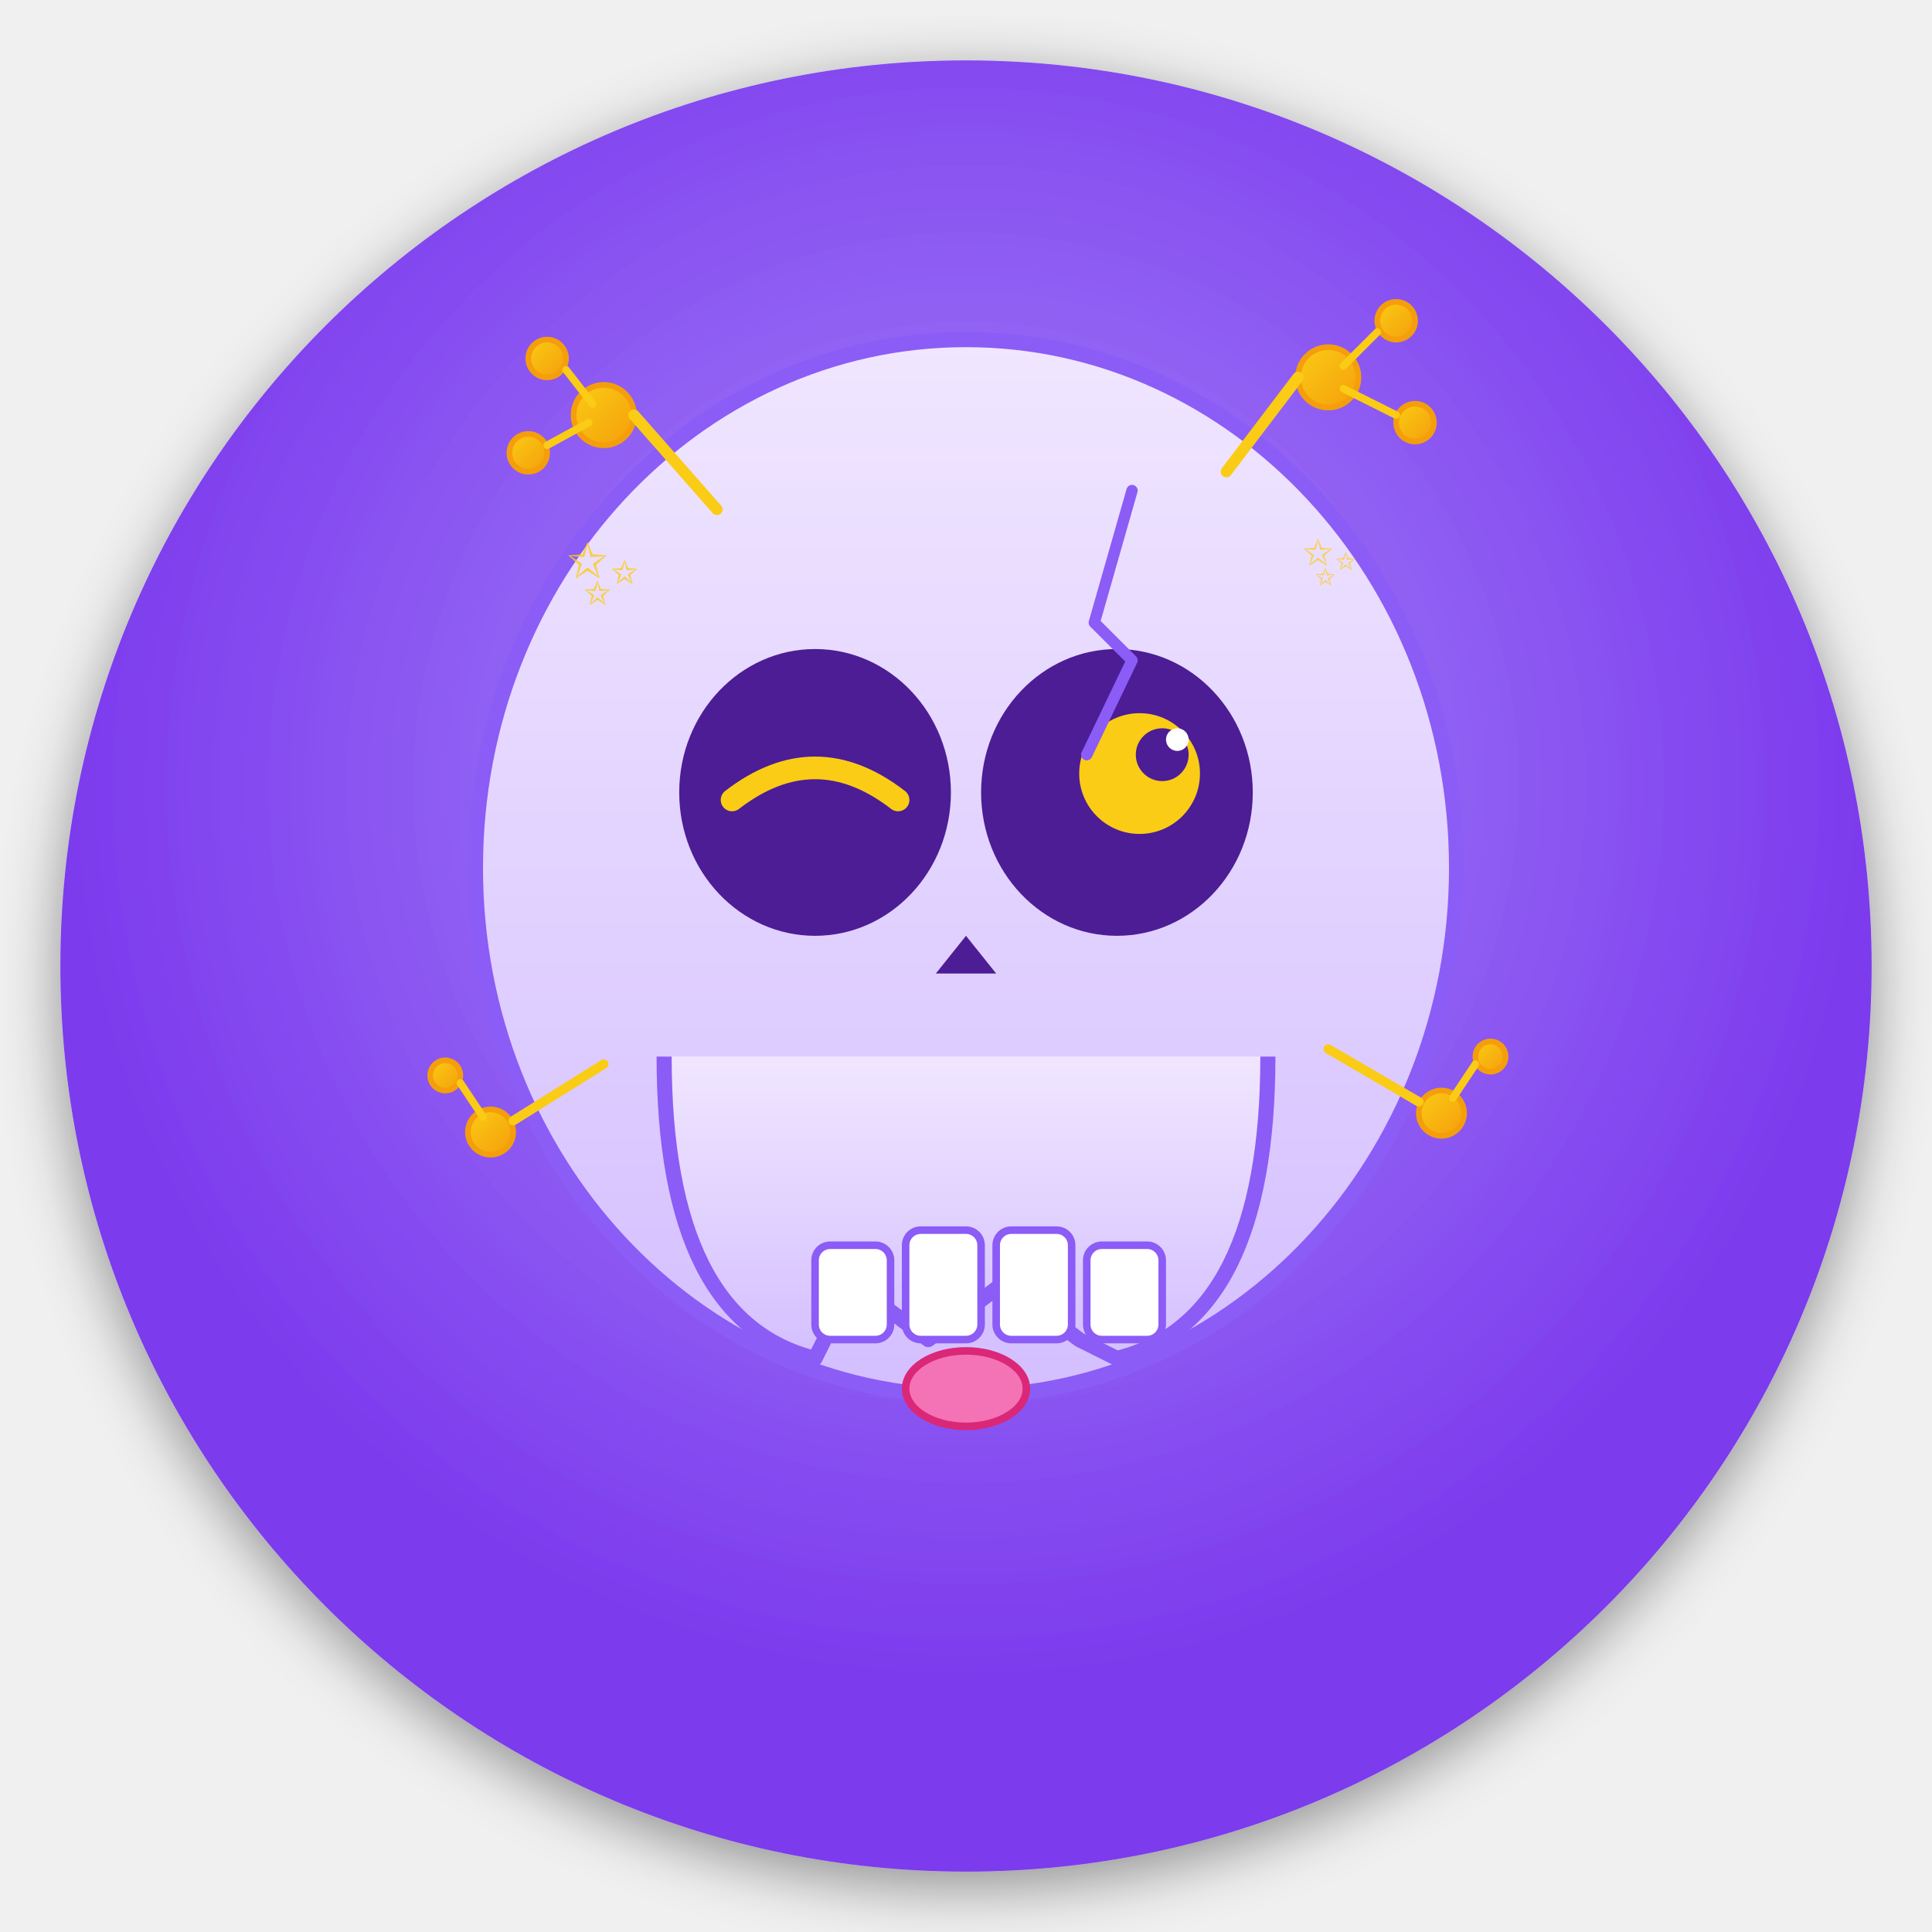
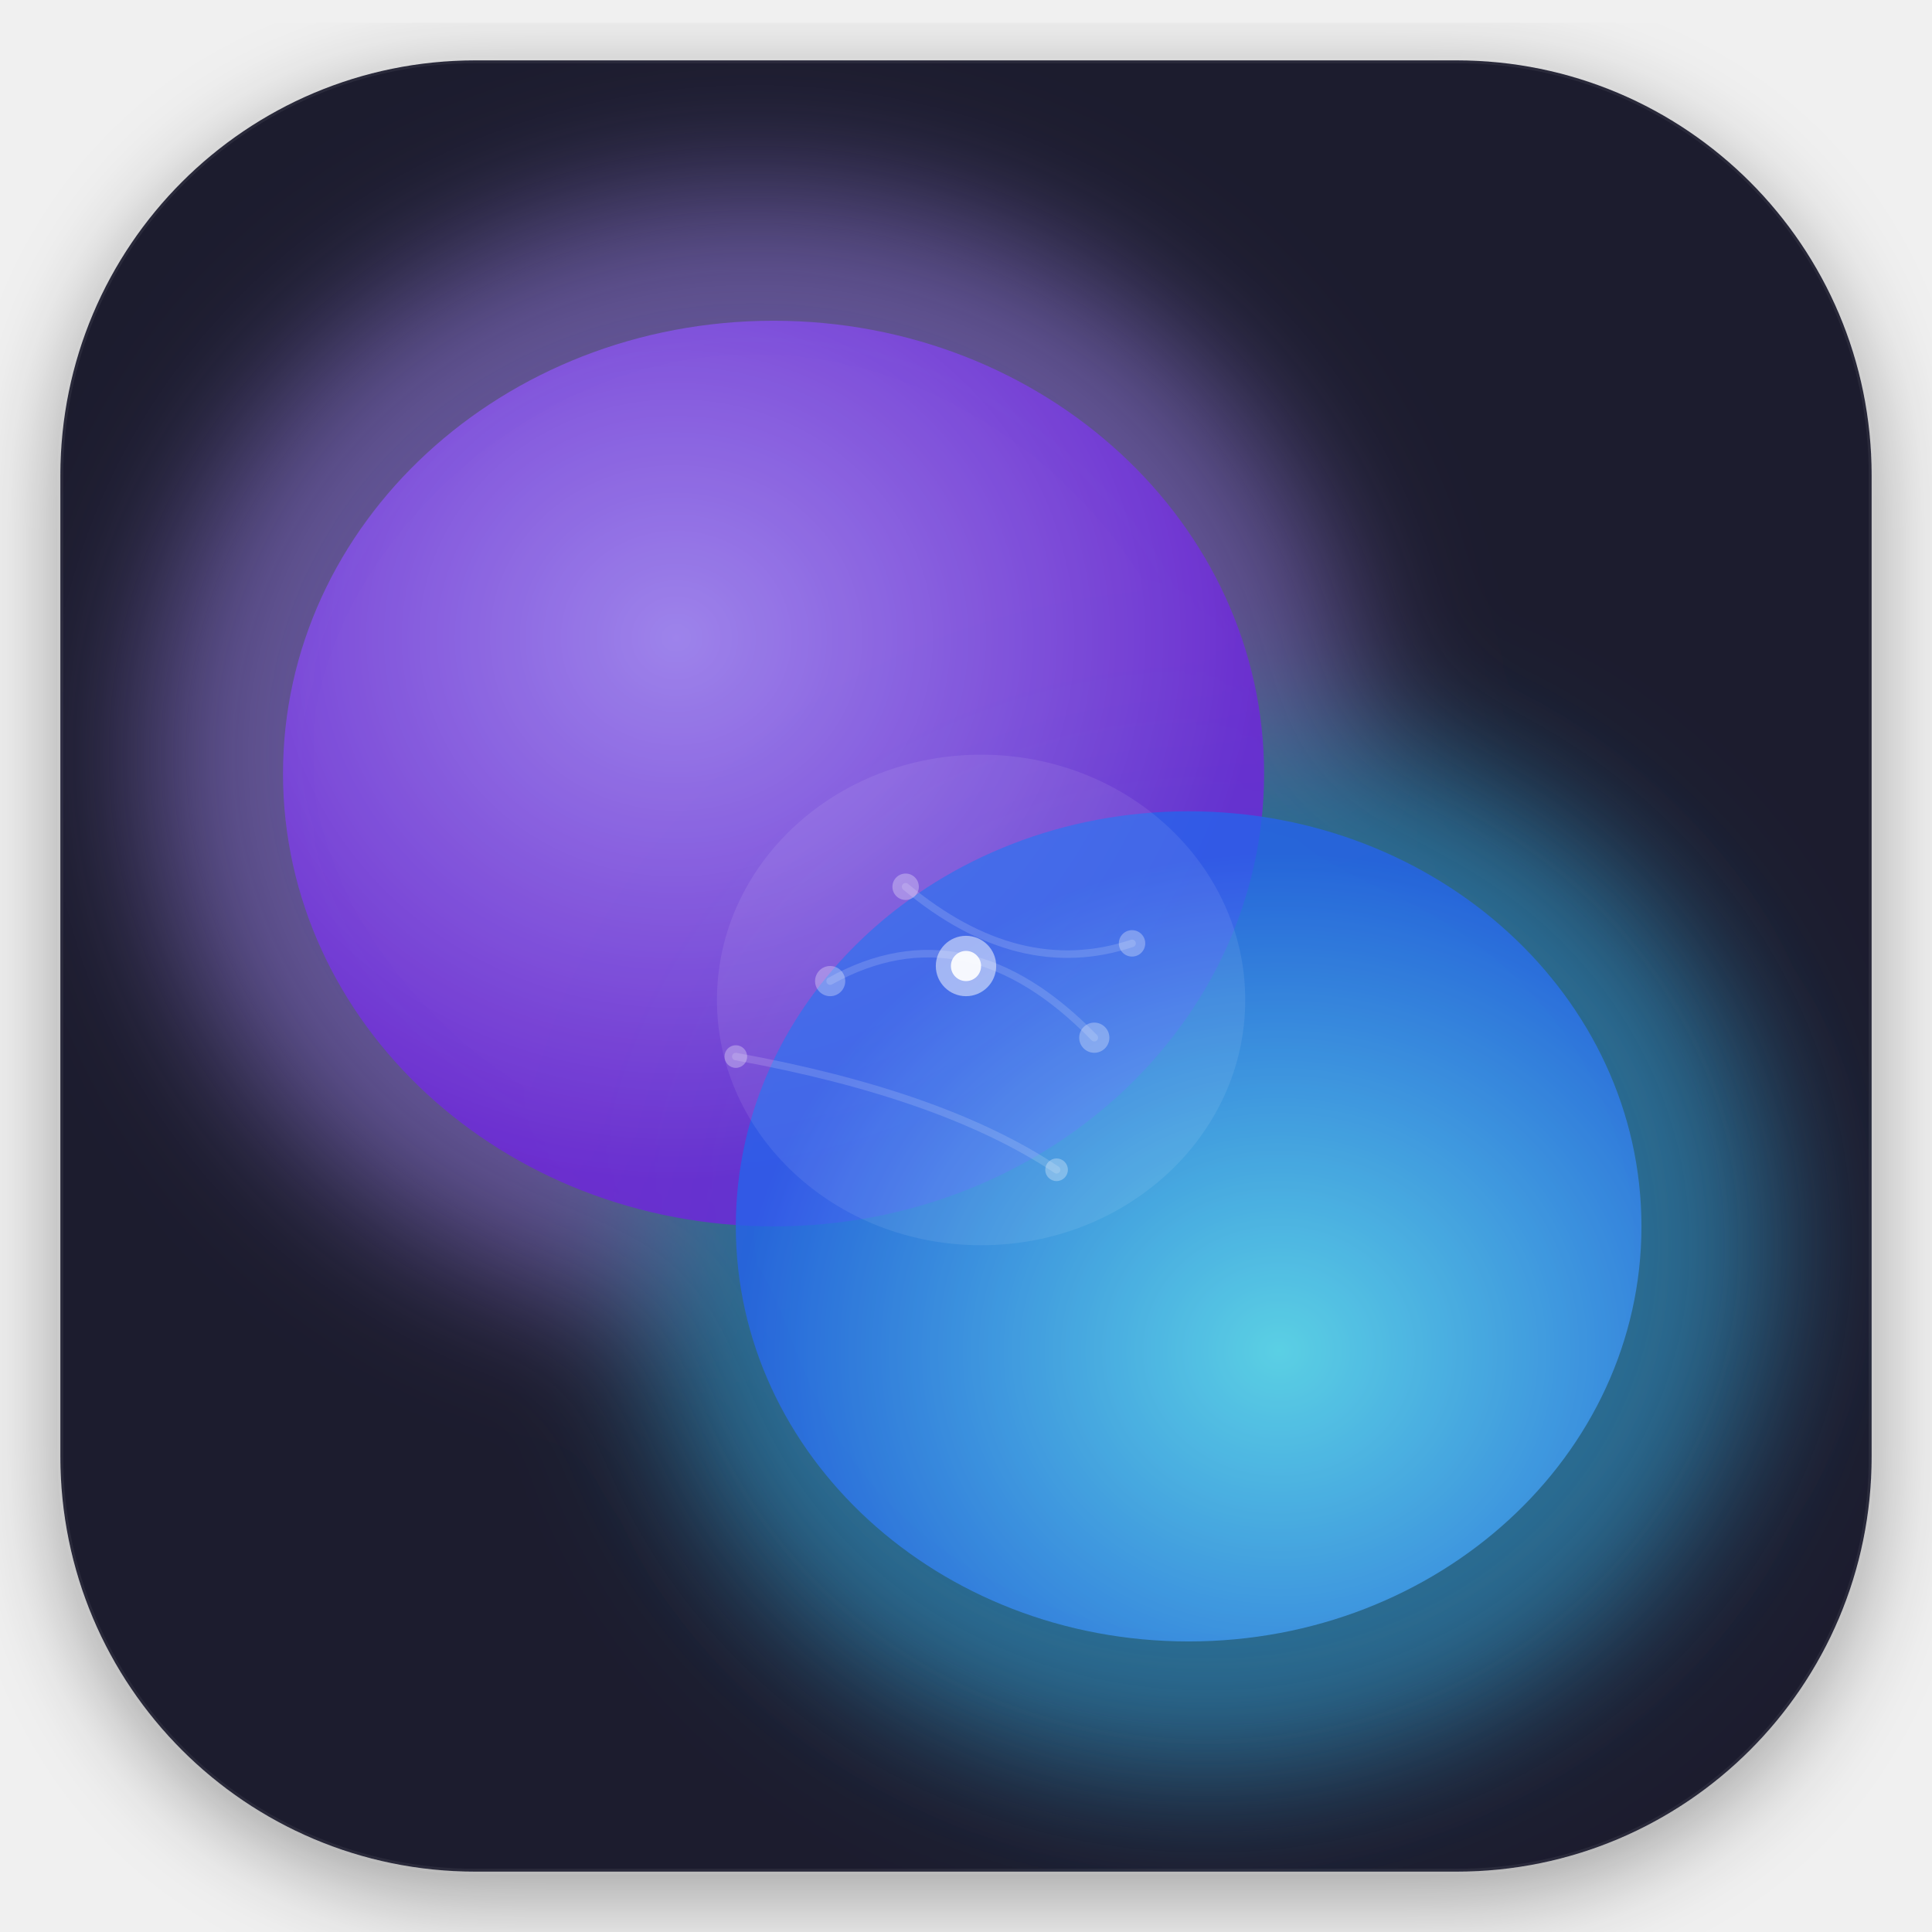
<svg xmlns="http://www.w3.org/2000/svg" viewBox="0 0 512 512" width="512" height="512">
  <defs>
-     <radialGradient id="glow" cx="50%" cy="40%" r="50%">
+     <radialGradient id="blob1" cx="40%" cy="35%" r="60%">
      <stop offset="0%" stop-color="#a78bfa" />
-       <stop offset="100%" stop-color="#7c3aed" />
+       <stop offset="100%" stop-color="#6d28d9" />
    </radialGradient>
-     <filter id="shadow" x="-10%" y="-10%" width="120%" height="130%">
-       <feDropShadow dx="0" dy="4" stdDeviation="8" flood-color="#000" flood-opacity="0.4" />
+     <radialGradient id="blob2" cx="60%" cy="65%" r="60%">
+       <stop offset="0%" stop-color="#67e8f9" />
+       <stop offset="100%" stop-color="#2563eb" />
+     </radialGradient>
+     <filter id="softglow" x="-20%" y="-20%" width="140%" height="140%">
+       <feGaussianBlur in="SourceGraphic" stdDeviation="18" />
    </filter>
-     <linearGradient id="bone" x1="0" y1="0" x2="0" y2="1">
-       <stop offset="0%" stop-color="#f0e6ff" />
-       <stop offset="100%" stop-color="#d4bfff" />
-     </linearGradient>
-     <linearGradient id="spark" x1="0" y1="0" x2="1" y2="1">
-       <stop offset="0%" stop-color="#facc15" />
-       <stop offset="100%" stop-color="#f59e0b" />
-     </linearGradient>
+     <filter id="shadow" x="-5%" y="-5%" width="110%" height="115%">
+       <feDropShadow dx="0" dy="6" stdDeviation="12" flood-color="#000" flood-opacity="0.35" />
+     </filter>
  </defs>
-   <circle cx="256" cy="256" r="240" fill="url(#glow)" filter="url(#shadow)" />
-   <ellipse cx="256" cy="230" rx="130" ry="140" fill="url(#bone)" stroke="#8b5cf6" stroke-width="4" />
-   <path d="M176 280 Q176 350 216 360 L226 340 L246 355 L266 340 L286 355 L296 360 Q336 350 336 280" fill="url(#bone)" stroke="#8b5cf6" stroke-width="4" stroke-linejoin="round" />
-   <rect x="216" y="330" width="20" height="25" rx="4" fill="#fff" stroke="#8b5cf6" stroke-width="2" />
-   <rect x="240" y="326" width="20" height="29" rx="4" fill="#fff" stroke="#8b5cf6" stroke-width="2" />
-   <rect x="264" y="326" width="20" height="29" rx="4" fill="#fff" stroke="#8b5cf6" stroke-width="2" />
-   <rect x="288" y="330" width="20" height="25" rx="4" fill="#fff" stroke="#8b5cf6" stroke-width="2" />
-   <ellipse cx="216" cy="210" rx="36" ry="38" fill="#4c1d95" />
-   <ellipse cx="296" cy="210" rx="36" ry="38" fill="#4c1d95" />
-   <path d="M194 212 Q216 195 238 212" fill="none" stroke="#facc15" stroke-width="6" stroke-linecap="round" />
-   <circle cx="302" cy="205" r="16" fill="#facc15" />
-   <circle cx="308" cy="200" r="7" fill="#4c1d95" />
-   <circle cx="312" cy="196" r="3" fill="#fff" />
-   <path d="M248 258 L256 248 L264 258 Z" fill="#4c1d95" />
-   <path d="M300 130 L290 165 L300 175 L288 200" fill="none" stroke="#8b5cf6" stroke-width="3" stroke-linecap="round" stroke-linejoin="round" />
-   <g fill="url(#spark)" stroke="#f59e0b" stroke-width="1.5">
-     <circle cx="160" cy="110" r="8" />
-     <line x1="168" y1="110" x2="190" y2="135" stroke="#facc15" stroke-width="3" stroke-linecap="round" />
-     <circle cx="145" cy="95" r="5" />
-     <line x1="150" y1="98" x2="157" y2="107" stroke="#facc15" stroke-width="2" stroke-linecap="round" />
-     <circle cx="140" cy="120" r="5" />
-     <line x1="145" y1="118" x2="156" y2="112" stroke="#facc15" stroke-width="2" stroke-linecap="round" />
+   <rect x="16" y="16" width="480" height="480" rx="110" ry="110" fill="#1e1e2e" filter="url(#shadow)" />
+   <rect x="16" y="16" width="480" height="480" rx="110" ry="110" fill="none" stroke="rgba(255,255,255,0.06)" stroke-width="1.5" />
+   <clipPath id="squircle">
+     <rect x="16" y="16" width="480" height="480" rx="110" ry="110" />
+   </clipPath>
+   <g clip-path="url(#squircle)">
+     <g filter="url(#softglow)" opacity="0.5">
+       <ellipse cx="200" cy="200" rx="160" ry="150" fill="#a78bfa" />
+       <ellipse cx="320" cy="330" rx="150" ry="140" fill="#38bdf8" />
+     </g>
+     <ellipse cx="205" cy="205" rx="130" ry="120" fill="url(#blob1)" opacity="0.85" />
+     <ellipse cx="315" cy="325" rx="120" ry="110" fill="url(#blob2)" opacity="0.8" />
+     <ellipse cx="260" cy="265" rx="70" ry="65" fill="rgba(255,255,255,0.08)" />
+     <g stroke="rgba(255,255,255,0.15)" stroke-width="2" stroke-linecap="round" fill="none">
+       <path d="M220 260 Q256 240 290 275" />
+       <path d="M240 235 Q270 260 300 250" />
+       <path d="M195 280 Q250 290 280 310" />
+     </g>
+     <g fill="rgba(255,255,255,0.3)">
+       <circle cx="220" cy="260" r="4" />
+       <circle cx="290" cy="275" r="4" />
+       <circle cx="240" cy="235" r="3.5" />
+       <circle cx="300" cy="250" r="3.5" />
+       <circle cx="195" cy="280" r="3" />
+       <circle cx="280" cy="310" r="3" />
+     </g>
+     <circle cx="256" cy="256" r="8" fill="rgba(255,255,255,0.5)" />
+     <circle cx="256" cy="256" r="4" fill="rgba(255,255,255,0.9)" />
  </g>
-   <g fill="url(#spark)" stroke="#f59e0b" stroke-width="1.5">
-     <circle cx="352" cy="100" r="8" />
-     <line x1="344" y1="100" x2="325" y2="125" stroke="#facc15" stroke-width="3" stroke-linecap="round" />
-     <circle cx="370" cy="85" r="5" />
-     <line x1="365" y1="88" x2="356" y2="97" stroke="#facc15" stroke-width="2" stroke-linecap="round" />
-     <circle cx="375" cy="112" r="5" />
-     <line x1="370" y1="110" x2="356" y2="103" stroke="#facc15" stroke-width="2" stroke-linecap="round" />
-   </g>
-   <g fill="url(#spark)" stroke="#f59e0b" stroke-width="1.5">
-     <circle cx="130" cy="300" r="6" />
-     <line x1="136" y1="297" x2="160" y2="282" stroke="#facc15" stroke-width="2.5" stroke-linecap="round" />
-     <circle cx="118" cy="285" r="4" />
-     <line x1="122" y1="287" x2="128" y2="296" stroke="#facc15" stroke-width="2" stroke-linecap="round" />
-   </g>
-   <g fill="url(#spark)" stroke="#f59e0b" stroke-width="1.5">
-     <circle cx="382" cy="295" r="6" />
-     <line x1="376" y1="292" x2="352" y2="278" stroke="#facc15" stroke-width="2.5" stroke-linecap="round" />
-     <circle cx="395" cy="280" r="4" />
-     <line x1="391" y1="282" x2="385" y2="291" stroke="#facc15" stroke-width="2" stroke-linecap="round" />
-   </g>
-   <text x="150" y="160" font-size="24" fill="#facc15" opacity="0.8">✨</text>
-   <text x="345" y="155" font-size="18" fill="#facc15" opacity="0.7">✨</text>
-   <ellipse cx="256" cy="368" rx="16" ry="10" fill="#f472b6" stroke="#db2777" stroke-width="2" />
</svg>
